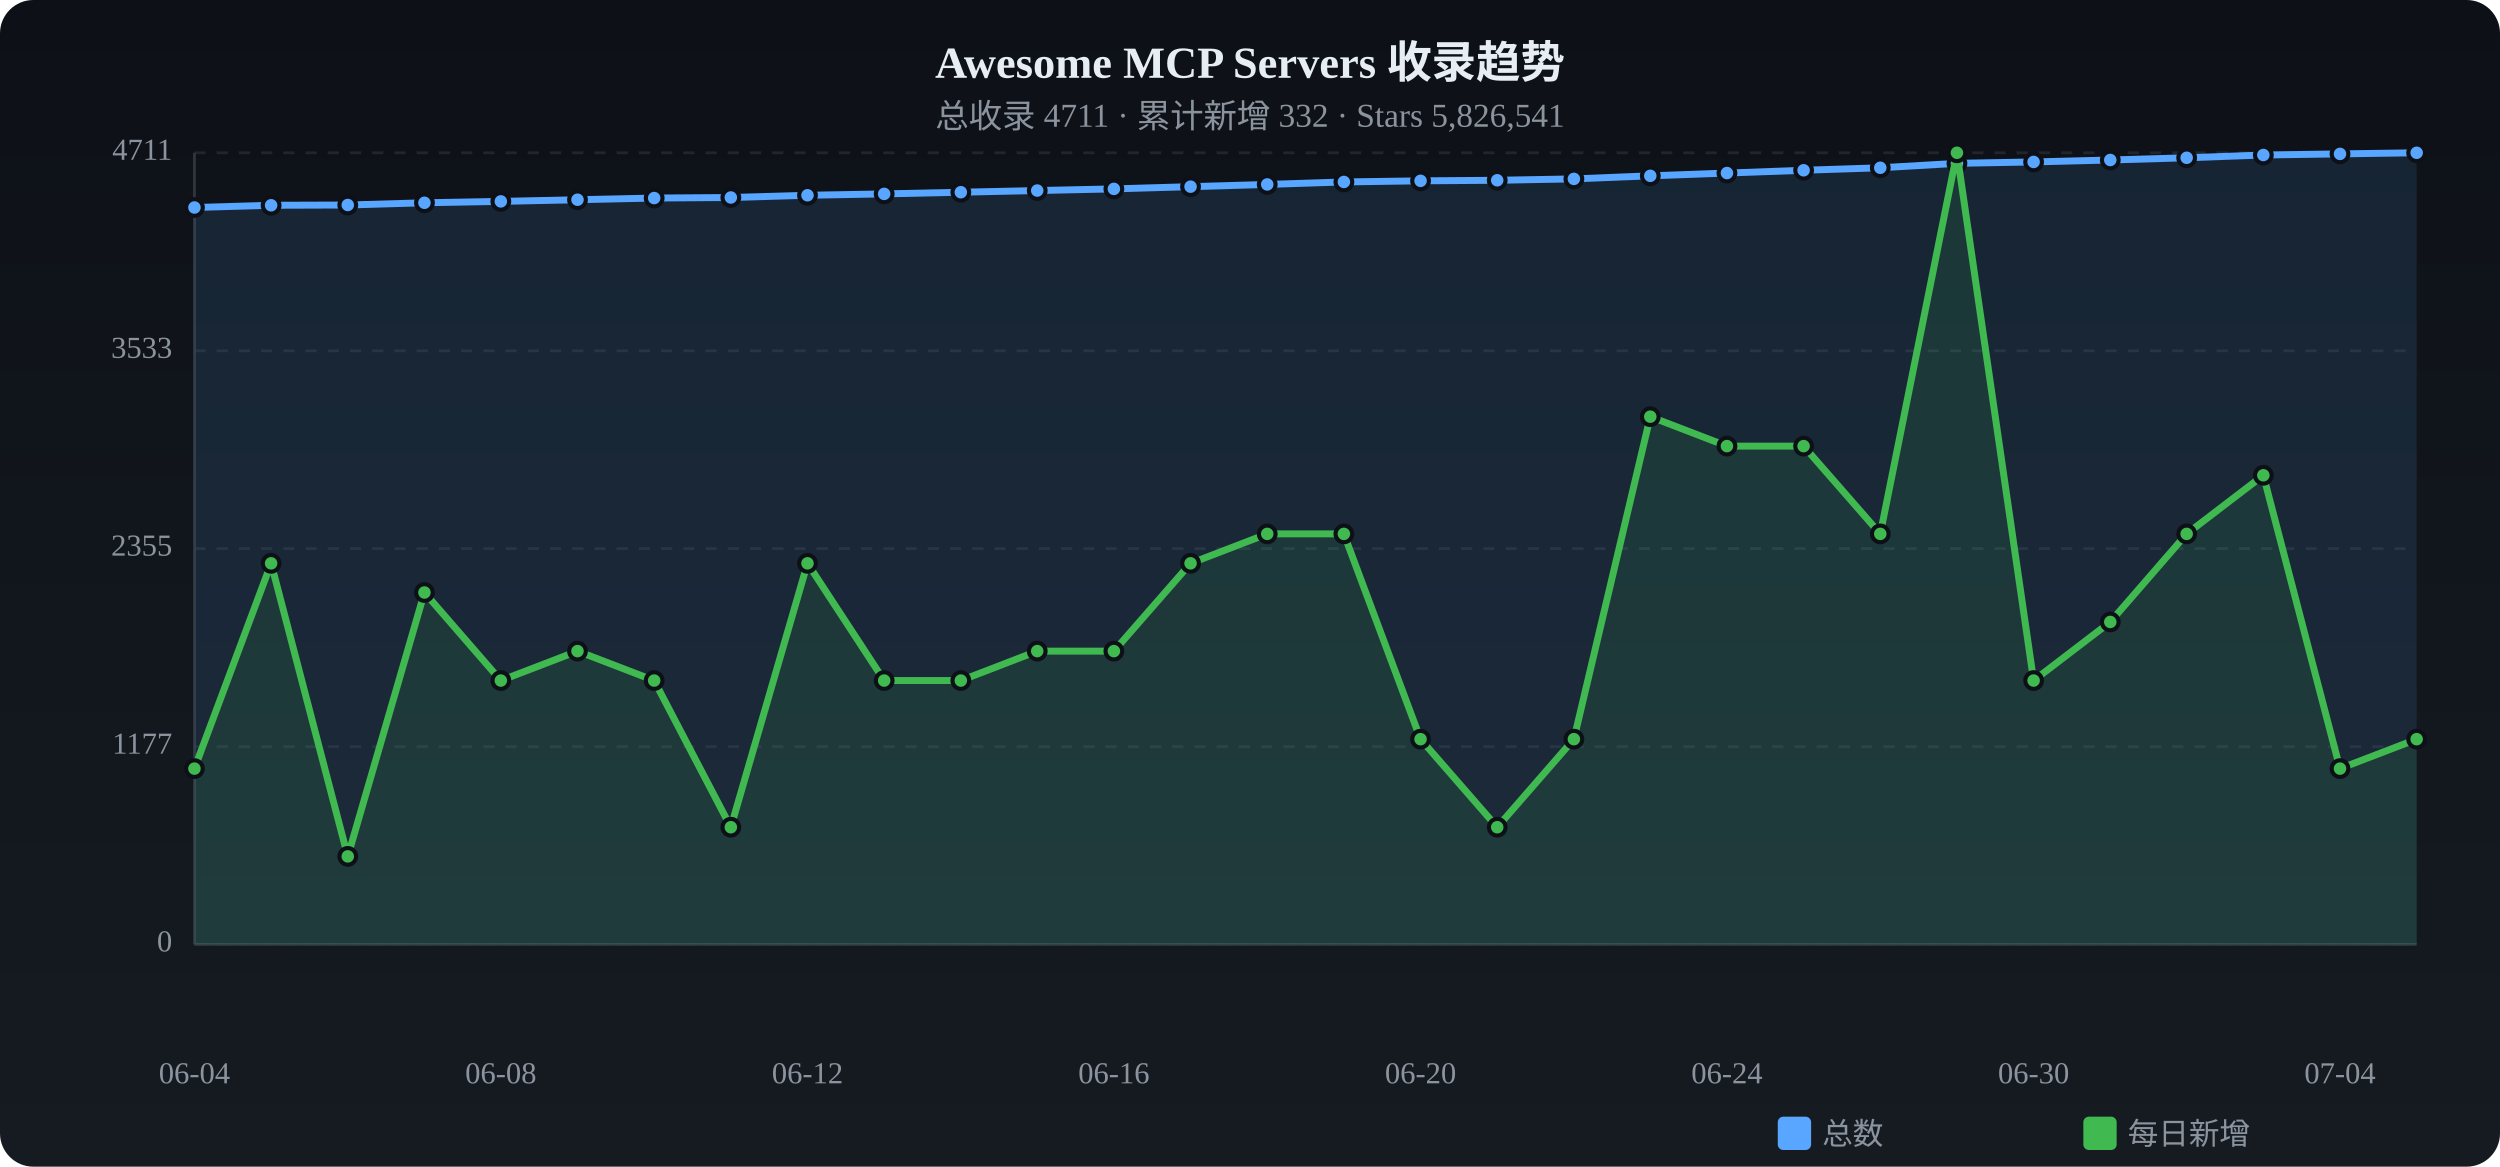
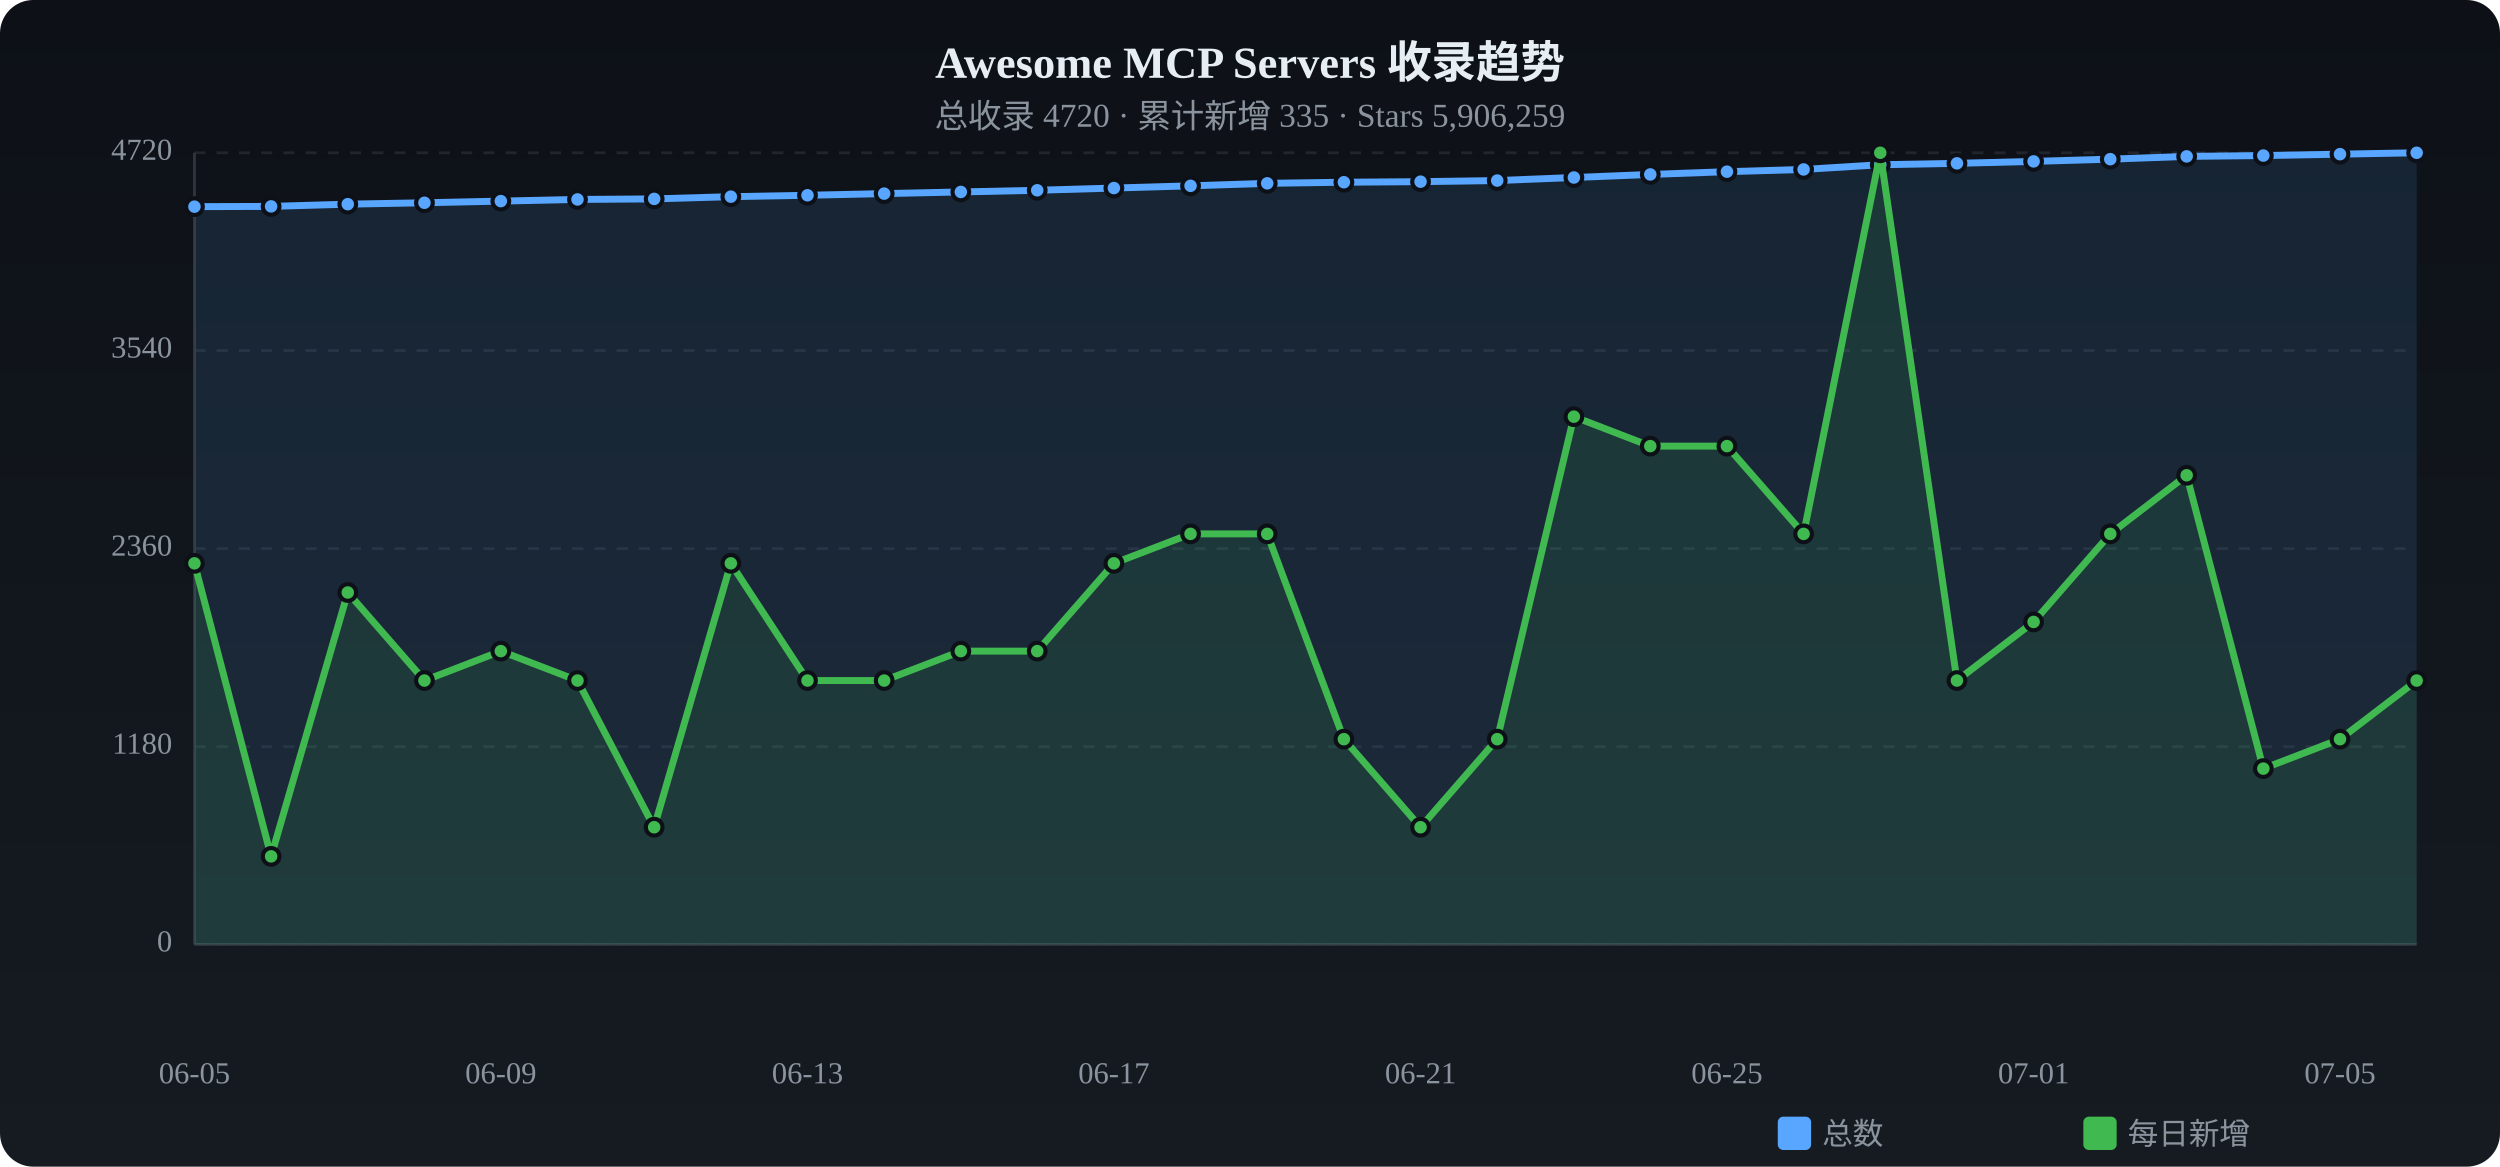
<svg xmlns="http://www.w3.org/2000/svg" viewBox="0 0 900 420" width="900" height="420">
  <defs>
    <linearGradient id="tbg" x1="0%" y1="0%" x2="0%" y2="100%">
      <stop offset="0%" stop-color="#0d1117" />
      <stop offset="100%" stop-color="#161b22" />
    </linearGradient>
  </defs>
  <rect width="900" height="420" rx="12" fill="url(#tbg)" />
  <text x="450.0" y="28" text-anchor="middle" fill="#e6edf3" font-size="16" font-weight="bold">Awesome MCP Servers 收录趋势</text>
-   <text x="450.0" y="46" text-anchor="middle" fill="#8b949e" font-size="12">总收录 4711 · 累计新增 332 · Stars 5,826,541</text>
+   <text x="450.0" y="46" text-anchor="middle" fill="#8b949e" font-size="12">总收录 4720 · 累计新增 335 · Stars 5,906,259</text>
  <text x="62" y="340.0" text-anchor="end" fill="#8b949e" font-size="11" dominant-baseline="middle">0</text>
  <line x1="70" y1="340.0" x2="870" y2="340.0" stroke="#21262d" stroke-dasharray="4 4" />
-   <text x="62" y="268.8" text-anchor="end" fill="#8b949e" font-size="11" dominant-baseline="middle">1177</text>
+   <text x="62" y="268.8" text-anchor="end" fill="#8b949e" font-size="11" dominant-baseline="middle">1180</text>
  <line x1="70" y1="268.8" x2="870" y2="268.8" stroke="#21262d" stroke-dasharray="4 4" />
-   <text x="62" y="197.5" text-anchor="end" fill="#8b949e" font-size="11" dominant-baseline="middle">2355</text>
+   <text x="62" y="197.5" text-anchor="end" fill="#8b949e" font-size="11" dominant-baseline="middle">2360</text>
  <line x1="70" y1="197.5" x2="870" y2="197.5" stroke="#21262d" stroke-dasharray="4 4" />
-   <text x="62" y="126.3" text-anchor="end" fill="#8b949e" font-size="11" dominant-baseline="middle">3533</text>
-   <line x1="70" y1="126.3" x2="870" y2="126.3" stroke="#21262d" stroke-dasharray="4 4" />
-   <text x="62" y="55.0" text-anchor="end" fill="#8b949e" font-size="11" dominant-baseline="middle">4711</text>
+   <text x="62" y="126.2" text-anchor="end" fill="#8b949e" font-size="11" dominant-baseline="middle">3540</text>
+   <line x1="70" y1="126.2" x2="870" y2="126.2" stroke="#21262d" stroke-dasharray="4 4" />
+   <text x="62" y="55.0" text-anchor="end" fill="#8b949e" font-size="11" dominant-baseline="middle">4720</text>
  <line x1="70" y1="55.0" x2="870" y2="55.0" stroke="#21262d" stroke-dasharray="4 4" />
  <line x1="70" y1="55" x2="70" y2="340" stroke="#30363d" />
  <line x1="70" y1="340" x2="870" y2="340" stroke="#30363d" />
-   <path d="M70.0,74.7 L97.6,73.9 L125.2,73.8 L152.8,73.0 L180.3,72.5 L207.9,71.9 L235.5,71.3 L263.1,71.1 L290.7,70.3 L318.3,69.8 L345.9,69.2 L373.4,68.6 L401.0,68.0 L428.6,67.2 L456.2,66.4 L483.8,65.5 L511.4,65.1 L539.0,64.9 L566.6,64.4 L594.1,63.3 L621.7,62.3 L649.3,61.3 L676.9,60.4 L704.5,58.8 L732.1,58.3 L759.7,57.6 L787.2,56.8 L814.8,55.8 L842.4,55.4 L870.0,55.0 L870.0,340 L70.0,340 Z" fill="#58a6ff" opacity="0.12" />
-   <polyline points="70.0,74.7 97.6,73.9 125.2,73.8 152.8,73.0 180.3,72.5 207.9,71.9 235.5,71.3 263.1,71.1 290.7,70.3 318.3,69.8 345.9,69.2 373.4,68.6 401.0,68.0 428.6,67.2 456.2,66.4 483.8,65.5 511.4,65.1 539.0,64.9 566.6,64.4 594.1,63.3 621.7,62.3 649.3,61.3 676.9,60.4 704.5,58.8 732.1,58.3 759.7,57.6 787.2,56.8 814.8,55.8 842.4,55.4 870.0,55.0" fill="none" stroke="#58a6ff" stroke-width="2.5" stroke-linecap="round" stroke-linejoin="round" />
-   <circle cx="70.0" cy="74.7" r="3" fill="#58a6ff" stroke="#0d1117" stroke-width="1.5" />
-   <circle cx="97.6" cy="73.9" r="3" fill="#58a6ff" stroke="#0d1117" stroke-width="1.5" />
-   <circle cx="125.2" cy="73.8" r="3" fill="#58a6ff" stroke="#0d1117" stroke-width="1.5" />
+   <path d="M70.0,74.4 L97.6,74.3 L125.2,73.5 L152.8,73.0 L180.3,72.4 L207.9,71.8 L235.5,71.6 L263.1,70.8 L290.7,70.3 L318.3,69.7 L345.9,69.1 L373.4,68.5 L401.0,67.7 L428.6,66.9 L456.2,66.0 L483.8,65.6 L511.4,65.4 L539.0,65.0 L566.6,63.9 L594.1,62.8 L621.7,61.8 L649.3,61.0 L676.9,59.3 L704.5,58.8 L732.1,58.1 L759.7,57.3 L787.2,56.3 L814.8,56.0 L842.4,55.5 L870.0,55.0 L870.0,340 L70.0,340 Z" fill="#58a6ff" opacity="0.12" />
+   <polyline points="70.0,74.4 97.6,74.3 125.2,73.5 152.8,73.0 180.3,72.4 207.9,71.8 235.5,71.6 263.1,70.8 290.7,70.3 318.3,69.7 345.9,69.1 373.4,68.5 401.0,67.7 428.6,66.9 456.2,66.0 483.8,65.6 511.4,65.4 539.0,65.0 566.6,63.9 594.1,62.8 621.7,61.8 649.3,61.0 676.9,59.3 704.5,58.8 732.1,58.1 759.7,57.3 787.2,56.3 814.8,56.0 842.4,55.5 870.0,55.0" fill="none" stroke="#58a6ff" stroke-width="2.5" stroke-linecap="round" stroke-linejoin="round" />
+   <circle cx="70.0" cy="74.4" r="3" fill="#58a6ff" stroke="#0d1117" stroke-width="1.5" />
+   <circle cx="97.6" cy="74.3" r="3" fill="#58a6ff" stroke="#0d1117" stroke-width="1.5" />
+   <circle cx="125.2" cy="73.5" r="3" fill="#58a6ff" stroke="#0d1117" stroke-width="1.5" />
  <circle cx="152.8" cy="73.0" r="3" fill="#58a6ff" stroke="#0d1117" stroke-width="1.5" />
-   <circle cx="180.3" cy="72.5" r="3" fill="#58a6ff" stroke="#0d1117" stroke-width="1.5" />
-   <circle cx="207.9" cy="71.9" r="3" fill="#58a6ff" stroke="#0d1117" stroke-width="1.5" />
-   <circle cx="235.5" cy="71.3" r="3" fill="#58a6ff" stroke="#0d1117" stroke-width="1.5" />
-   <circle cx="263.1" cy="71.1" r="3" fill="#58a6ff" stroke="#0d1117" stroke-width="1.5" />
+   <circle cx="180.3" cy="72.4" r="3" fill="#58a6ff" stroke="#0d1117" stroke-width="1.5" />
+   <circle cx="207.9" cy="71.8" r="3" fill="#58a6ff" stroke="#0d1117" stroke-width="1.5" />
+   <circle cx="235.5" cy="71.6" r="3" fill="#58a6ff" stroke="#0d1117" stroke-width="1.5" />
+   <circle cx="263.1" cy="70.8" r="3" fill="#58a6ff" stroke="#0d1117" stroke-width="1.5" />
  <circle cx="290.7" cy="70.3" r="3" fill="#58a6ff" stroke="#0d1117" stroke-width="1.5" />
-   <circle cx="318.3" cy="69.8" r="3" fill="#58a6ff" stroke="#0d1117" stroke-width="1.5" />
-   <circle cx="345.9" cy="69.2" r="3" fill="#58a6ff" stroke="#0d1117" stroke-width="1.5" />
-   <circle cx="373.4" cy="68.6" r="3" fill="#58a6ff" stroke="#0d1117" stroke-width="1.5" />
-   <circle cx="401.0" cy="68.0" r="3" fill="#58a6ff" stroke="#0d1117" stroke-width="1.5" />
-   <circle cx="428.6" cy="67.2" r="3" fill="#58a6ff" stroke="#0d1117" stroke-width="1.5" />
-   <circle cx="456.2" cy="66.4" r="3" fill="#58a6ff" stroke="#0d1117" stroke-width="1.5" />
-   <circle cx="483.8" cy="65.5" r="3" fill="#58a6ff" stroke="#0d1117" stroke-width="1.5" />
-   <circle cx="511.4" cy="65.1" r="3" fill="#58a6ff" stroke="#0d1117" stroke-width="1.5" />
-   <circle cx="539.0" cy="64.9" r="3" fill="#58a6ff" stroke="#0d1117" stroke-width="1.5" />
-   <circle cx="566.6" cy="64.4" r="3" fill="#58a6ff" stroke="#0d1117" stroke-width="1.5" />
-   <circle cx="594.1" cy="63.3" r="3" fill="#58a6ff" stroke="#0d1117" stroke-width="1.5" />
-   <circle cx="621.7" cy="62.3" r="3" fill="#58a6ff" stroke="#0d1117" stroke-width="1.5" />
-   <circle cx="649.3" cy="61.3" r="3" fill="#58a6ff" stroke="#0d1117" stroke-width="1.5" />
-   <circle cx="676.9" cy="60.4" r="3" fill="#58a6ff" stroke="#0d1117" stroke-width="1.5" />
+   <circle cx="318.3" cy="69.7" r="3" fill="#58a6ff" stroke="#0d1117" stroke-width="1.5" />
+   <circle cx="345.9" cy="69.1" r="3" fill="#58a6ff" stroke="#0d1117" stroke-width="1.5" />
+   <circle cx="373.4" cy="68.5" r="3" fill="#58a6ff" stroke="#0d1117" stroke-width="1.5" />
+   <circle cx="401.0" cy="67.7" r="3" fill="#58a6ff" stroke="#0d1117" stroke-width="1.5" />
+   <circle cx="428.6" cy="66.9" r="3" fill="#58a6ff" stroke="#0d1117" stroke-width="1.5" />
+   <circle cx="456.2" cy="66.0" r="3" fill="#58a6ff" stroke="#0d1117" stroke-width="1.5" />
+   <circle cx="483.8" cy="65.6" r="3" fill="#58a6ff" stroke="#0d1117" stroke-width="1.5" />
+   <circle cx="511.4" cy="65.4" r="3" fill="#58a6ff" stroke="#0d1117" stroke-width="1.5" />
+   <circle cx="539.0" cy="65.0" r="3" fill="#58a6ff" stroke="#0d1117" stroke-width="1.5" />
+   <circle cx="566.6" cy="63.9" r="3" fill="#58a6ff" stroke="#0d1117" stroke-width="1.5" />
+   <circle cx="594.1" cy="62.8" r="3" fill="#58a6ff" stroke="#0d1117" stroke-width="1.5" />
+   <circle cx="621.7" cy="61.8" r="3" fill="#58a6ff" stroke="#0d1117" stroke-width="1.5" />
+   <circle cx="649.3" cy="61.0" r="3" fill="#58a6ff" stroke="#0d1117" stroke-width="1.5" />
+   <circle cx="676.9" cy="59.3" r="3" fill="#58a6ff" stroke="#0d1117" stroke-width="1.5" />
  <circle cx="704.5" cy="58.8" r="3" fill="#58a6ff" stroke="#0d1117" stroke-width="1.5" />
-   <circle cx="732.1" cy="58.3" r="3" fill="#58a6ff" stroke="#0d1117" stroke-width="1.5" />
-   <circle cx="759.7" cy="57.6" r="3" fill="#58a6ff" stroke="#0d1117" stroke-width="1.5" />
-   <circle cx="787.2" cy="56.8" r="3" fill="#58a6ff" stroke="#0d1117" stroke-width="1.5" />
-   <circle cx="814.8" cy="55.8" r="3" fill="#58a6ff" stroke="#0d1117" stroke-width="1.5" />
-   <circle cx="842.4" cy="55.4" r="3" fill="#58a6ff" stroke="#0d1117" stroke-width="1.5" />
+   <circle cx="732.1" cy="58.1" r="3" fill="#58a6ff" stroke="#0d1117" stroke-width="1.5" />
+   <circle cx="759.7" cy="57.3" r="3" fill="#58a6ff" stroke="#0d1117" stroke-width="1.5" />
+   <circle cx="787.2" cy="56.3" r="3" fill="#58a6ff" stroke="#0d1117" stroke-width="1.5" />
+   <circle cx="814.8" cy="56.0" r="3" fill="#58a6ff" stroke="#0d1117" stroke-width="1.5" />
+   <circle cx="842.4" cy="55.5" r="3" fill="#58a6ff" stroke="#0d1117" stroke-width="1.5" />
  <circle cx="870.0" cy="55.0" r="3" fill="#58a6ff" stroke="#0d1117" stroke-width="1.5" />
-   <path d="M70.0,276.7 L97.6,202.8 L125.2,308.3 L152.8,213.3 L180.3,245.0 L207.9,234.4 L235.5,245.0 L263.1,297.8 L290.7,202.8 L318.3,245.0 L345.9,245.0 L373.4,234.4 L401.0,234.4 L428.6,202.8 L456.2,192.2 L483.8,192.2 L511.4,266.1 L539.0,297.8 L566.6,266.1 L594.1,150.0 L621.7,160.6 L649.3,160.6 L676.9,192.2 L704.5,55.0 L732.1,245.0 L759.7,223.9 L787.2,192.2 L814.8,171.1 L842.4,276.7 L870.0,266.1 L870.0,340 L70.0,340 Z" fill="#3fb950" opacity="0.12" />
-   <polyline points="70.0,276.7 97.6,202.8 125.2,308.3 152.8,213.3 180.3,245.0 207.9,234.4 235.5,245.0 263.1,297.8 290.7,202.8 318.3,245.0 345.9,245.0 373.4,234.4 401.0,234.4 428.6,202.8 456.2,192.2 483.8,192.2 511.4,266.1 539.0,297.8 566.6,266.1 594.1,150.0 621.7,160.6 649.3,160.6 676.9,192.2 704.5,55.0 732.1,245.0 759.7,223.9 787.2,192.2 814.8,171.1 842.4,276.7 870.0,266.1" fill="none" stroke="#3fb950" stroke-width="2.5" stroke-linecap="round" stroke-linejoin="round" />
-   <circle cx="70.0" cy="276.7" r="3" fill="#3fb950" stroke="#0d1117" stroke-width="1.5" />
-   <circle cx="97.6" cy="202.8" r="3" fill="#3fb950" stroke="#0d1117" stroke-width="1.5" />
-   <circle cx="125.2" cy="308.3" r="3" fill="#3fb950" stroke="#0d1117" stroke-width="1.5" />
-   <circle cx="152.8" cy="213.3" r="3" fill="#3fb950" stroke="#0d1117" stroke-width="1.5" />
-   <circle cx="180.3" cy="245.0" r="3" fill="#3fb950" stroke="#0d1117" stroke-width="1.5" />
-   <circle cx="207.9" cy="234.4" r="3" fill="#3fb950" stroke="#0d1117" stroke-width="1.5" />
-   <circle cx="235.5" cy="245.0" r="3" fill="#3fb950" stroke="#0d1117" stroke-width="1.5" />
-   <circle cx="263.1" cy="297.8" r="3" fill="#3fb950" stroke="#0d1117" stroke-width="1.5" />
-   <circle cx="290.7" cy="202.8" r="3" fill="#3fb950" stroke="#0d1117" stroke-width="1.5" />
+   <path d="M70.0,202.8 L97.6,308.3 L125.2,213.3 L152.8,245.0 L180.3,234.4 L207.9,245.0 L235.5,297.8 L263.1,202.8 L290.7,245.0 L318.3,245.0 L345.9,234.4 L373.4,234.4 L401.0,202.8 L428.6,192.2 L456.2,192.2 L483.8,266.1 L511.4,297.8 L539.0,266.1 L566.6,150.0 L594.1,160.6 L621.7,160.6 L649.3,192.2 L676.9,55.0 L704.5,245.0 L732.1,223.9 L759.7,192.2 L787.2,171.1 L814.8,276.7 L842.4,266.1 L870.0,245.0 L870.0,340 L70.0,340 Z" fill="#3fb950" opacity="0.12" />
+   <polyline points="70.0,202.8 97.6,308.3 125.2,213.3 152.8,245.0 180.3,234.4 207.9,245.0 235.5,297.8 263.1,202.8 290.7,245.0 318.3,245.0 345.9,234.4 373.4,234.4 401.0,202.8 428.6,192.2 456.2,192.2 483.8,266.1 511.4,297.8 539.0,266.1 566.6,150.0 594.1,160.6 621.7,160.6 649.3,192.2 676.9,55.0 704.5,245.0 732.1,223.9 759.7,192.2 787.2,171.1 814.8,276.7 842.4,266.1 870.0,245.0" fill="none" stroke="#3fb950" stroke-width="2.5" stroke-linecap="round" stroke-linejoin="round" />
+   <circle cx="70.0" cy="202.8" r="3" fill="#3fb950" stroke="#0d1117" stroke-width="1.5" />
+   <circle cx="97.6" cy="308.3" r="3" fill="#3fb950" stroke="#0d1117" stroke-width="1.5" />
+   <circle cx="125.2" cy="213.3" r="3" fill="#3fb950" stroke="#0d1117" stroke-width="1.5" />
+   <circle cx="152.8" cy="245.0" r="3" fill="#3fb950" stroke="#0d1117" stroke-width="1.5" />
+   <circle cx="180.3" cy="234.4" r="3" fill="#3fb950" stroke="#0d1117" stroke-width="1.5" />
+   <circle cx="207.9" cy="245.0" r="3" fill="#3fb950" stroke="#0d1117" stroke-width="1.5" />
+   <circle cx="235.5" cy="297.8" r="3" fill="#3fb950" stroke="#0d1117" stroke-width="1.5" />
+   <circle cx="263.1" cy="202.8" r="3" fill="#3fb950" stroke="#0d1117" stroke-width="1.5" />
+   <circle cx="290.7" cy="245.0" r="3" fill="#3fb950" stroke="#0d1117" stroke-width="1.5" />
  <circle cx="318.3" cy="245.0" r="3" fill="#3fb950" stroke="#0d1117" stroke-width="1.5" />
-   <circle cx="345.9" cy="245.0" r="3" fill="#3fb950" stroke="#0d1117" stroke-width="1.5" />
+   <circle cx="345.9" cy="234.4" r="3" fill="#3fb950" stroke="#0d1117" stroke-width="1.5" />
  <circle cx="373.4" cy="234.4" r="3" fill="#3fb950" stroke="#0d1117" stroke-width="1.5" />
-   <circle cx="401.0" cy="234.4" r="3" fill="#3fb950" stroke="#0d1117" stroke-width="1.5" />
-   <circle cx="428.6" cy="202.8" r="3" fill="#3fb950" stroke="#0d1117" stroke-width="1.5" />
+   <circle cx="401.0" cy="202.8" r="3" fill="#3fb950" stroke="#0d1117" stroke-width="1.5" />
+   <circle cx="428.6" cy="192.2" r="3" fill="#3fb950" stroke="#0d1117" stroke-width="1.5" />
  <circle cx="456.2" cy="192.2" r="3" fill="#3fb950" stroke="#0d1117" stroke-width="1.5" />
-   <circle cx="483.8" cy="192.2" r="3" fill="#3fb950" stroke="#0d1117" stroke-width="1.5" />
-   <circle cx="511.4" cy="266.1" r="3" fill="#3fb950" stroke="#0d1117" stroke-width="1.5" />
-   <circle cx="539.0" cy="297.8" r="3" fill="#3fb950" stroke="#0d1117" stroke-width="1.5" />
-   <circle cx="566.6" cy="266.1" r="3" fill="#3fb950" stroke="#0d1117" stroke-width="1.5" />
-   <circle cx="594.1" cy="150.0" r="3" fill="#3fb950" stroke="#0d1117" stroke-width="1.5" />
+   <circle cx="483.8" cy="266.1" r="3" fill="#3fb950" stroke="#0d1117" stroke-width="1.5" />
+   <circle cx="511.4" cy="297.8" r="3" fill="#3fb950" stroke="#0d1117" stroke-width="1.5" />
+   <circle cx="539.0" cy="266.1" r="3" fill="#3fb950" stroke="#0d1117" stroke-width="1.5" />
+   <circle cx="566.6" cy="150.0" r="3" fill="#3fb950" stroke="#0d1117" stroke-width="1.5" />
+   <circle cx="594.1" cy="160.6" r="3" fill="#3fb950" stroke="#0d1117" stroke-width="1.5" />
  <circle cx="621.7" cy="160.6" r="3" fill="#3fb950" stroke="#0d1117" stroke-width="1.5" />
-   <circle cx="649.3" cy="160.6" r="3" fill="#3fb950" stroke="#0d1117" stroke-width="1.5" />
-   <circle cx="676.9" cy="192.2" r="3" fill="#3fb950" stroke="#0d1117" stroke-width="1.5" />
-   <circle cx="704.5" cy="55.0" r="3" fill="#3fb950" stroke="#0d1117" stroke-width="1.5" />
-   <circle cx="732.1" cy="245.0" r="3" fill="#3fb950" stroke="#0d1117" stroke-width="1.5" />
-   <circle cx="759.7" cy="223.9" r="3" fill="#3fb950" stroke="#0d1117" stroke-width="1.5" />
-   <circle cx="787.2" cy="192.2" r="3" fill="#3fb950" stroke="#0d1117" stroke-width="1.5" />
-   <circle cx="814.8" cy="171.1" r="3" fill="#3fb950" stroke="#0d1117" stroke-width="1.5" />
-   <circle cx="842.4" cy="276.7" r="3" fill="#3fb950" stroke="#0d1117" stroke-width="1.5" />
-   <circle cx="870.0" cy="266.1" r="3" fill="#3fb950" stroke="#0d1117" stroke-width="1.5" />
-   <text x="70.0" y="390" text-anchor="middle" fill="#8b949e" font-size="11">06-04</text>
-   <text x="180.3" y="390" text-anchor="middle" fill="#8b949e" font-size="11">06-08</text>
-   <text x="290.7" y="390" text-anchor="middle" fill="#8b949e" font-size="11">06-12</text>
-   <text x="401.0" y="390" text-anchor="middle" fill="#8b949e" font-size="11">06-16</text>
-   <text x="511.4" y="390" text-anchor="middle" fill="#8b949e" font-size="11">06-20</text>
-   <text x="621.7" y="390" text-anchor="middle" fill="#8b949e" font-size="11">06-24</text>
-   <text x="732.1" y="390" text-anchor="middle" fill="#8b949e" font-size="11">06-30</text>
-   <text x="842.4" y="390" text-anchor="middle" fill="#8b949e" font-size="11">07-04</text>
+   <circle cx="649.3" cy="192.2" r="3" fill="#3fb950" stroke="#0d1117" stroke-width="1.5" />
+   <circle cx="676.9" cy="55.0" r="3" fill="#3fb950" stroke="#0d1117" stroke-width="1.5" />
+   <circle cx="704.5" cy="245.0" r="3" fill="#3fb950" stroke="#0d1117" stroke-width="1.5" />
+   <circle cx="732.1" cy="223.9" r="3" fill="#3fb950" stroke="#0d1117" stroke-width="1.5" />
+   <circle cx="759.7" cy="192.2" r="3" fill="#3fb950" stroke="#0d1117" stroke-width="1.5" />
+   <circle cx="787.2" cy="171.1" r="3" fill="#3fb950" stroke="#0d1117" stroke-width="1.5" />
+   <circle cx="814.8" cy="276.7" r="3" fill="#3fb950" stroke="#0d1117" stroke-width="1.5" />
+   <circle cx="842.4" cy="266.1" r="3" fill="#3fb950" stroke="#0d1117" stroke-width="1.5" />
+   <circle cx="870.0" cy="245.0" r="3" fill="#3fb950" stroke="#0d1117" stroke-width="1.5" />
+   <text x="70.0" y="390" text-anchor="middle" fill="#8b949e" font-size="11">06-05</text>
+   <text x="180.3" y="390" text-anchor="middle" fill="#8b949e" font-size="11">06-09</text>
+   <text x="290.7" y="390" text-anchor="middle" fill="#8b949e" font-size="11">06-13</text>
+   <text x="401.0" y="390" text-anchor="middle" fill="#8b949e" font-size="11">06-17</text>
+   <text x="511.4" y="390" text-anchor="middle" fill="#8b949e" font-size="11">06-21</text>
+   <text x="621.7" y="390" text-anchor="middle" fill="#8b949e" font-size="11">06-25</text>
+   <text x="732.1" y="390" text-anchor="middle" fill="#8b949e" font-size="11">07-01</text>
+   <text x="842.4" y="390" text-anchor="middle" fill="#8b949e" font-size="11">07-05</text>
  <rect x="640" y="402" width="12" height="12" rx="2" fill="#58a6ff" />
  <text x="656" y="412" fill="#8b949e" font-size="11">总数</text>
  <rect x="750" y="402" width="12" height="12" rx="2" fill="#3fb950" />
  <text x="766" y="412" fill="#8b949e" font-size="11">每日新增</text>
</svg>
